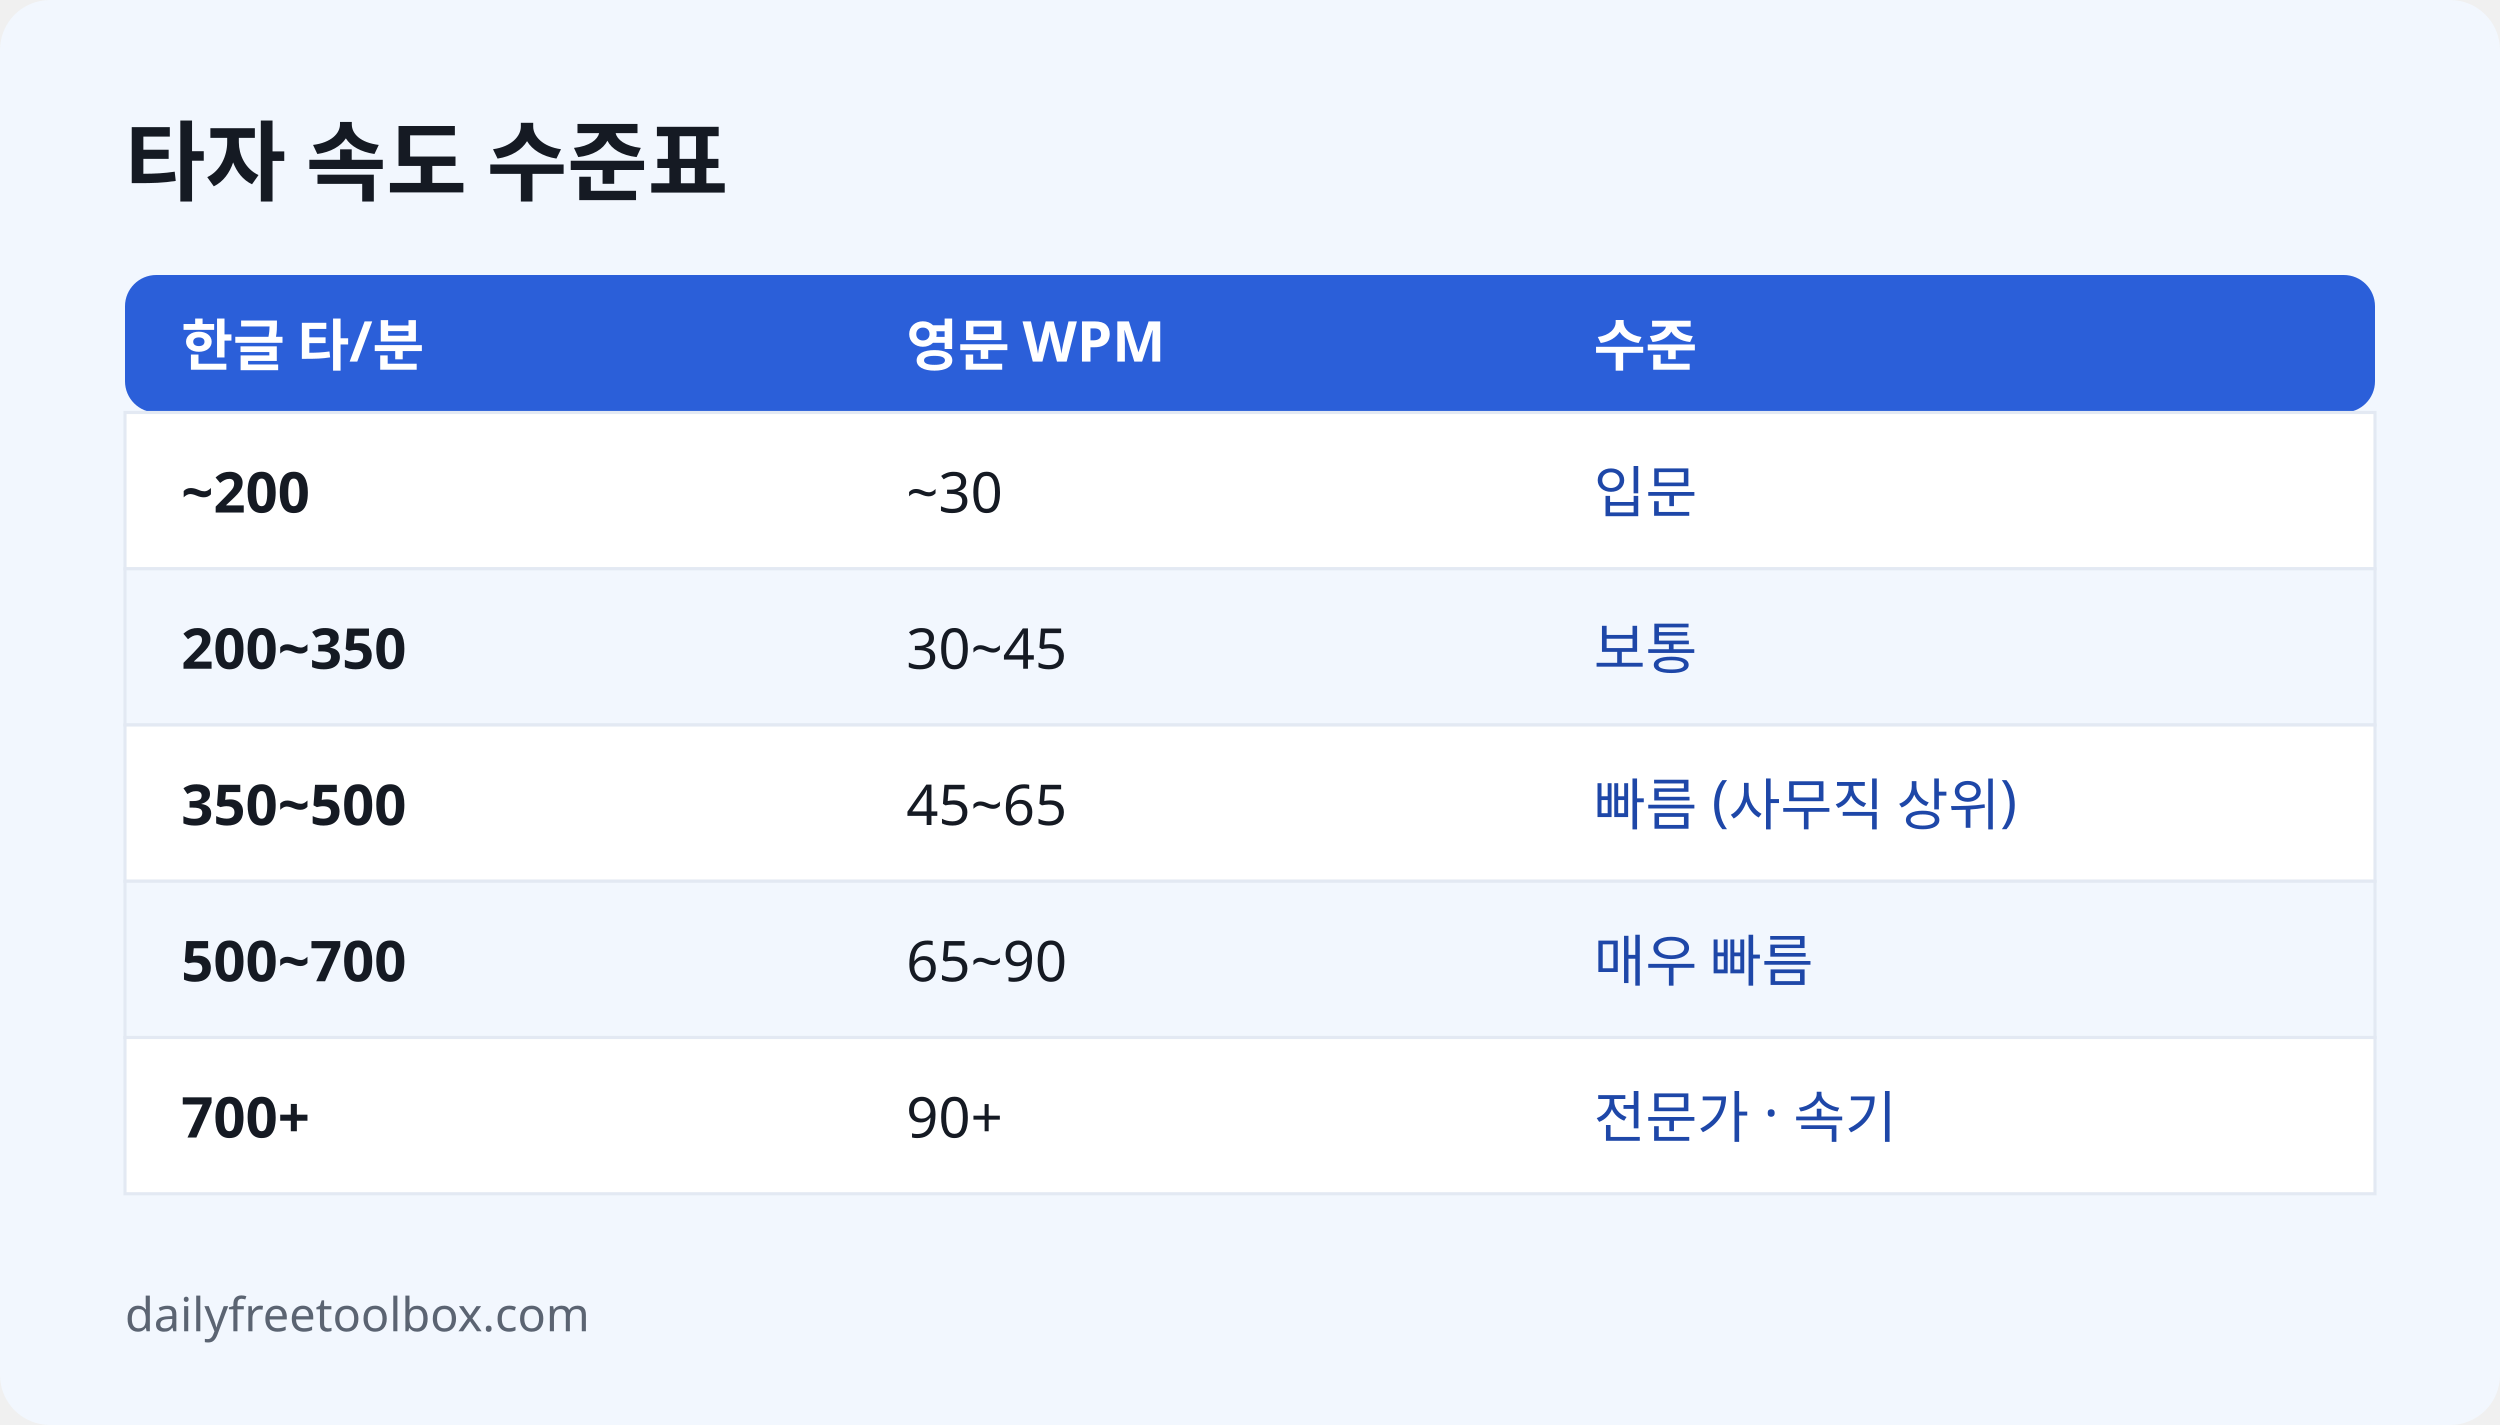
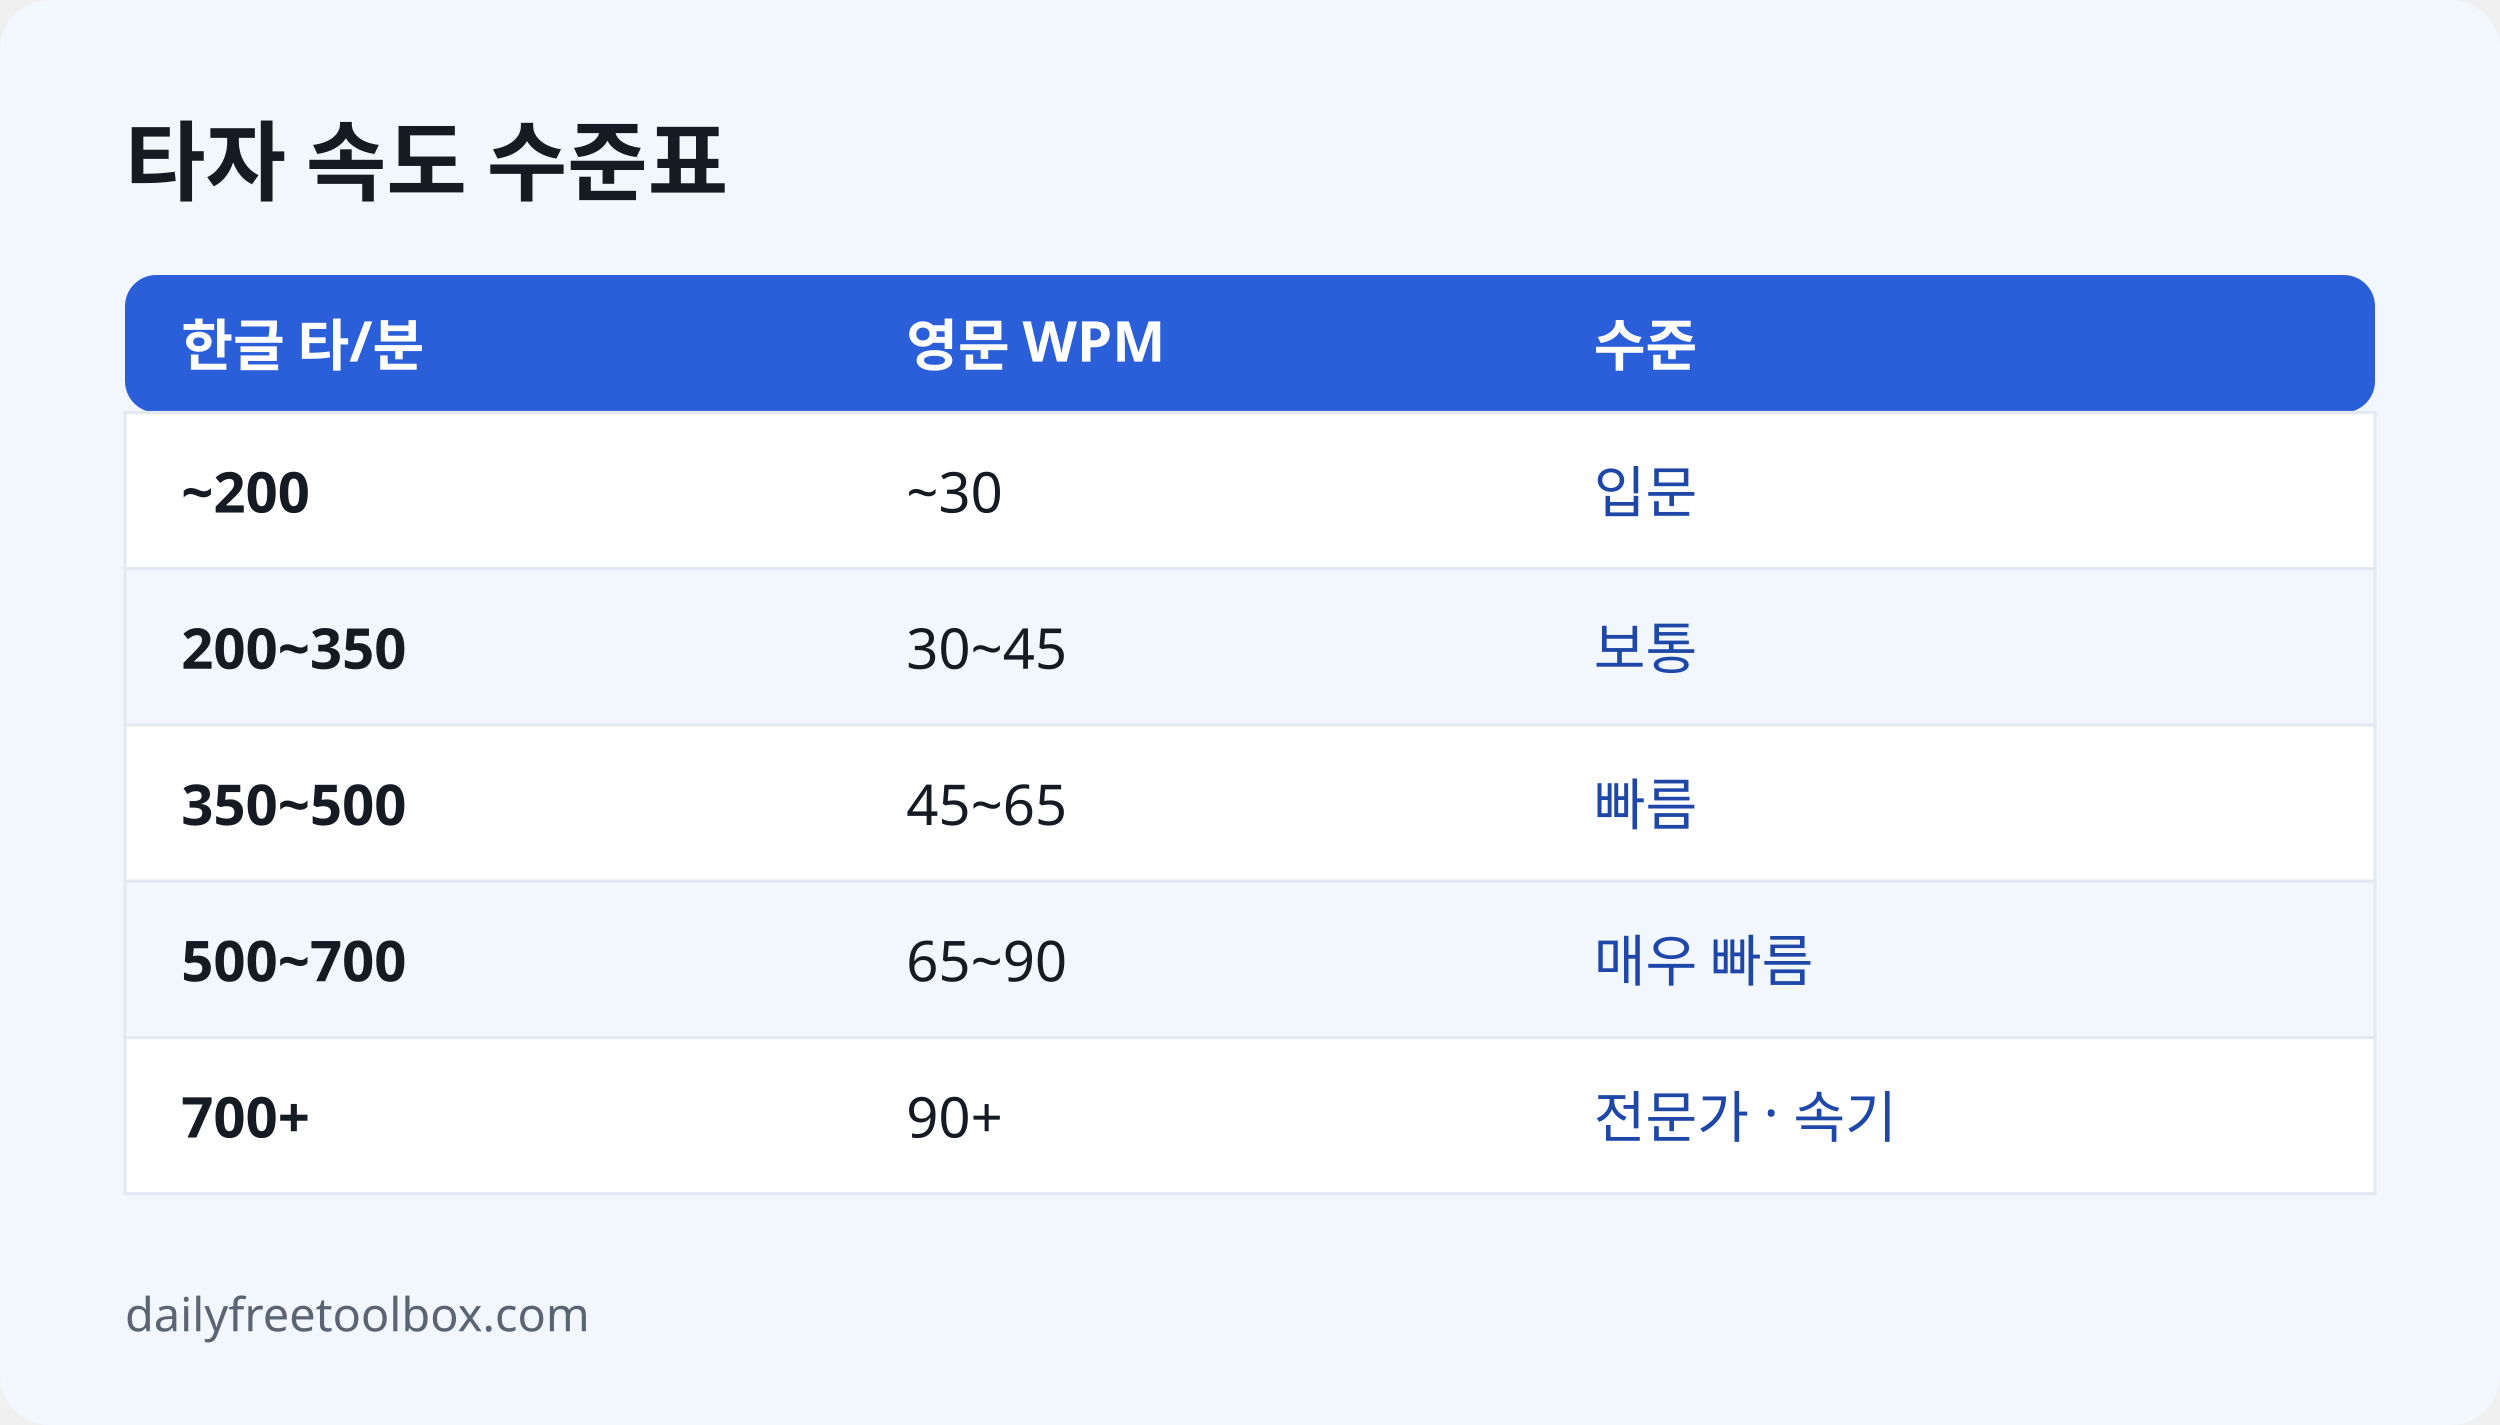
<svg xmlns="http://www.w3.org/2000/svg" viewBox="0 0 800 456" role="img">
  <rect width="800" height="456" rx="16" fill="#f2f7fe" />
  <g font-family="Pretendard, 'Noto Sans KR', 'Apple SD Gothic Neo', 'Malgun Gothic', sans-serif">
    <text x="40" y="62" font-size="28" font-weight="800" fill="#151a23" text-anchor="start">타자 속도 수준표</text>
    <rect x="40" y="88" width="720" height="44" rx="10" fill="#2b5fd9" />
    <text x="58" y="117" font-size="18" font-weight="700" fill="#ffffff" text-anchor="start">한글 타/분</text>
    <text x="290" y="117" font-size="18" font-weight="700" fill="#ffffff" text-anchor="start">영문 WPM</text>
    <text x="510" y="117" font-size="18" font-weight="700" fill="#ffffff" text-anchor="start">수준</text>
    <rect x="40" y="132" width="720" height="50" fill="#ffffff" stroke="#e3e9f3" stroke-width="1" />
    <text x="58" y="164" font-size="18" font-weight="700" fill="#151a23" text-anchor="start">~200</text>
    <text x="290" y="164" font-size="18" font-weight="400" fill="#151a23" text-anchor="start">~30</text>
    <text x="510" y="164" font-size="18" font-weight="400" fill="#1e47a8" text-anchor="start">입문</text>
    <rect x="40" y="182" width="720" height="50" fill="#f2f7fe" stroke="#e3e9f3" stroke-width="1" />
    <text x="58" y="214" font-size="18" font-weight="700" fill="#151a23" text-anchor="start">200~350</text>
    <text x="290" y="214" font-size="18" font-weight="400" fill="#151a23" text-anchor="start">30~45</text>
    <text x="510" y="214" font-size="18" font-weight="400" fill="#1e47a8" text-anchor="start">보통</text>
    <rect x="40" y="232" width="720" height="50" fill="#ffffff" stroke="#e3e9f3" stroke-width="1" />
    <text x="58" y="264" font-size="18" font-weight="700" fill="#151a23" text-anchor="start">350~500</text>
    <text x="290" y="264" font-size="18" font-weight="400" fill="#151a23" text-anchor="start">45~65</text>
-     <text x="510" y="264" font-size="18" font-weight="400" fill="#1e47a8" text-anchor="start">빠름 (사무직 상위)</text>
+     <text x="510" y="264" font-size="18" font-weight="400" fill="#1e47a8" text-anchor="start">빠름</text>
    <rect x="40" y="282" width="720" height="50" fill="#f2f7fe" stroke="#e3e9f3" stroke-width="1" />
    <text x="58" y="314" font-size="18" font-weight="700" fill="#151a23" text-anchor="start">500~700</text>
    <text x="290" y="314" font-size="18" font-weight="400" fill="#151a23" text-anchor="start">65~90</text>
    <text x="510" y="314" font-size="18" font-weight="400" fill="#1e47a8" text-anchor="start">매우 빠름</text>
    <rect x="40" y="332" width="720" height="50" fill="#ffffff" stroke="#e3e9f3" stroke-width="1" />
    <text x="58" y="364" font-size="18" font-weight="700" fill="#151a23" text-anchor="start">700+</text>
    <text x="290" y="364" font-size="18" font-weight="400" fill="#151a23" text-anchor="start">90+</text>
    <text x="510" y="364" font-size="18" font-weight="400" fill="#1e47a8" text-anchor="start">전문가 · 속기</text>
    <text x="40" y="426" font-size="15" font-weight="400" fill="#5b6472" text-anchor="start">dailyfreetoolbox.com</text>
  </g>
</svg>
